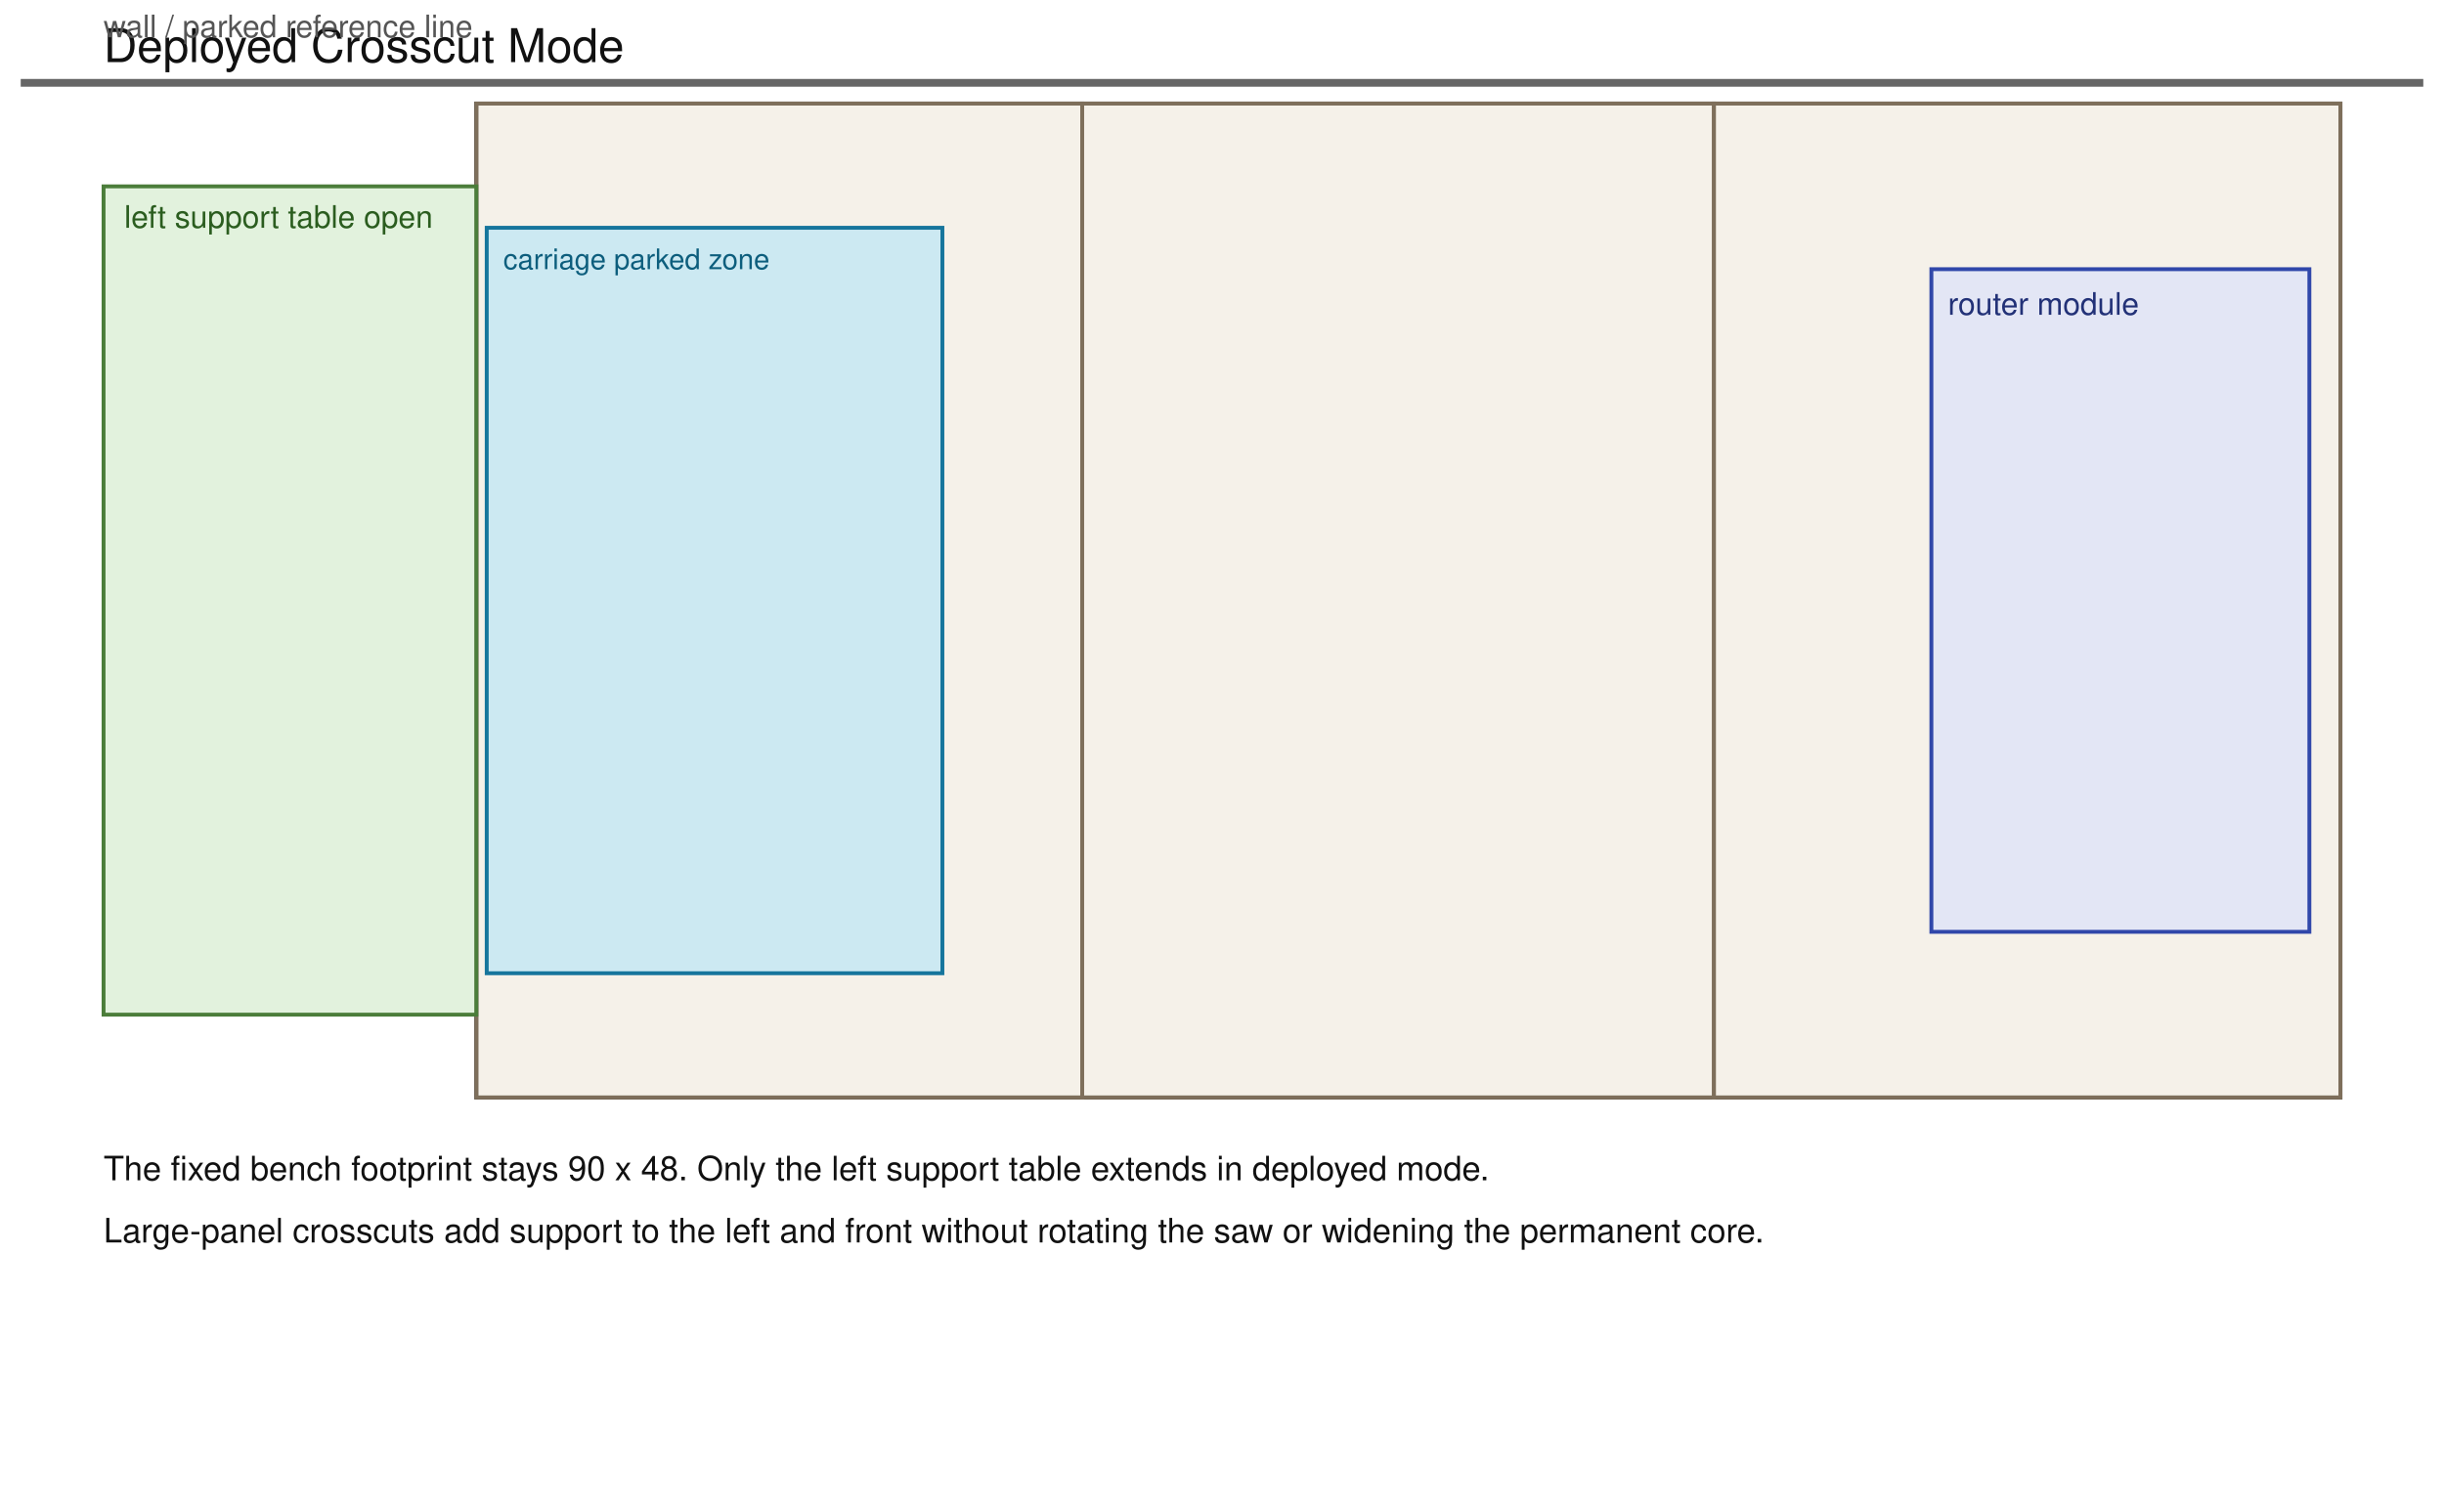
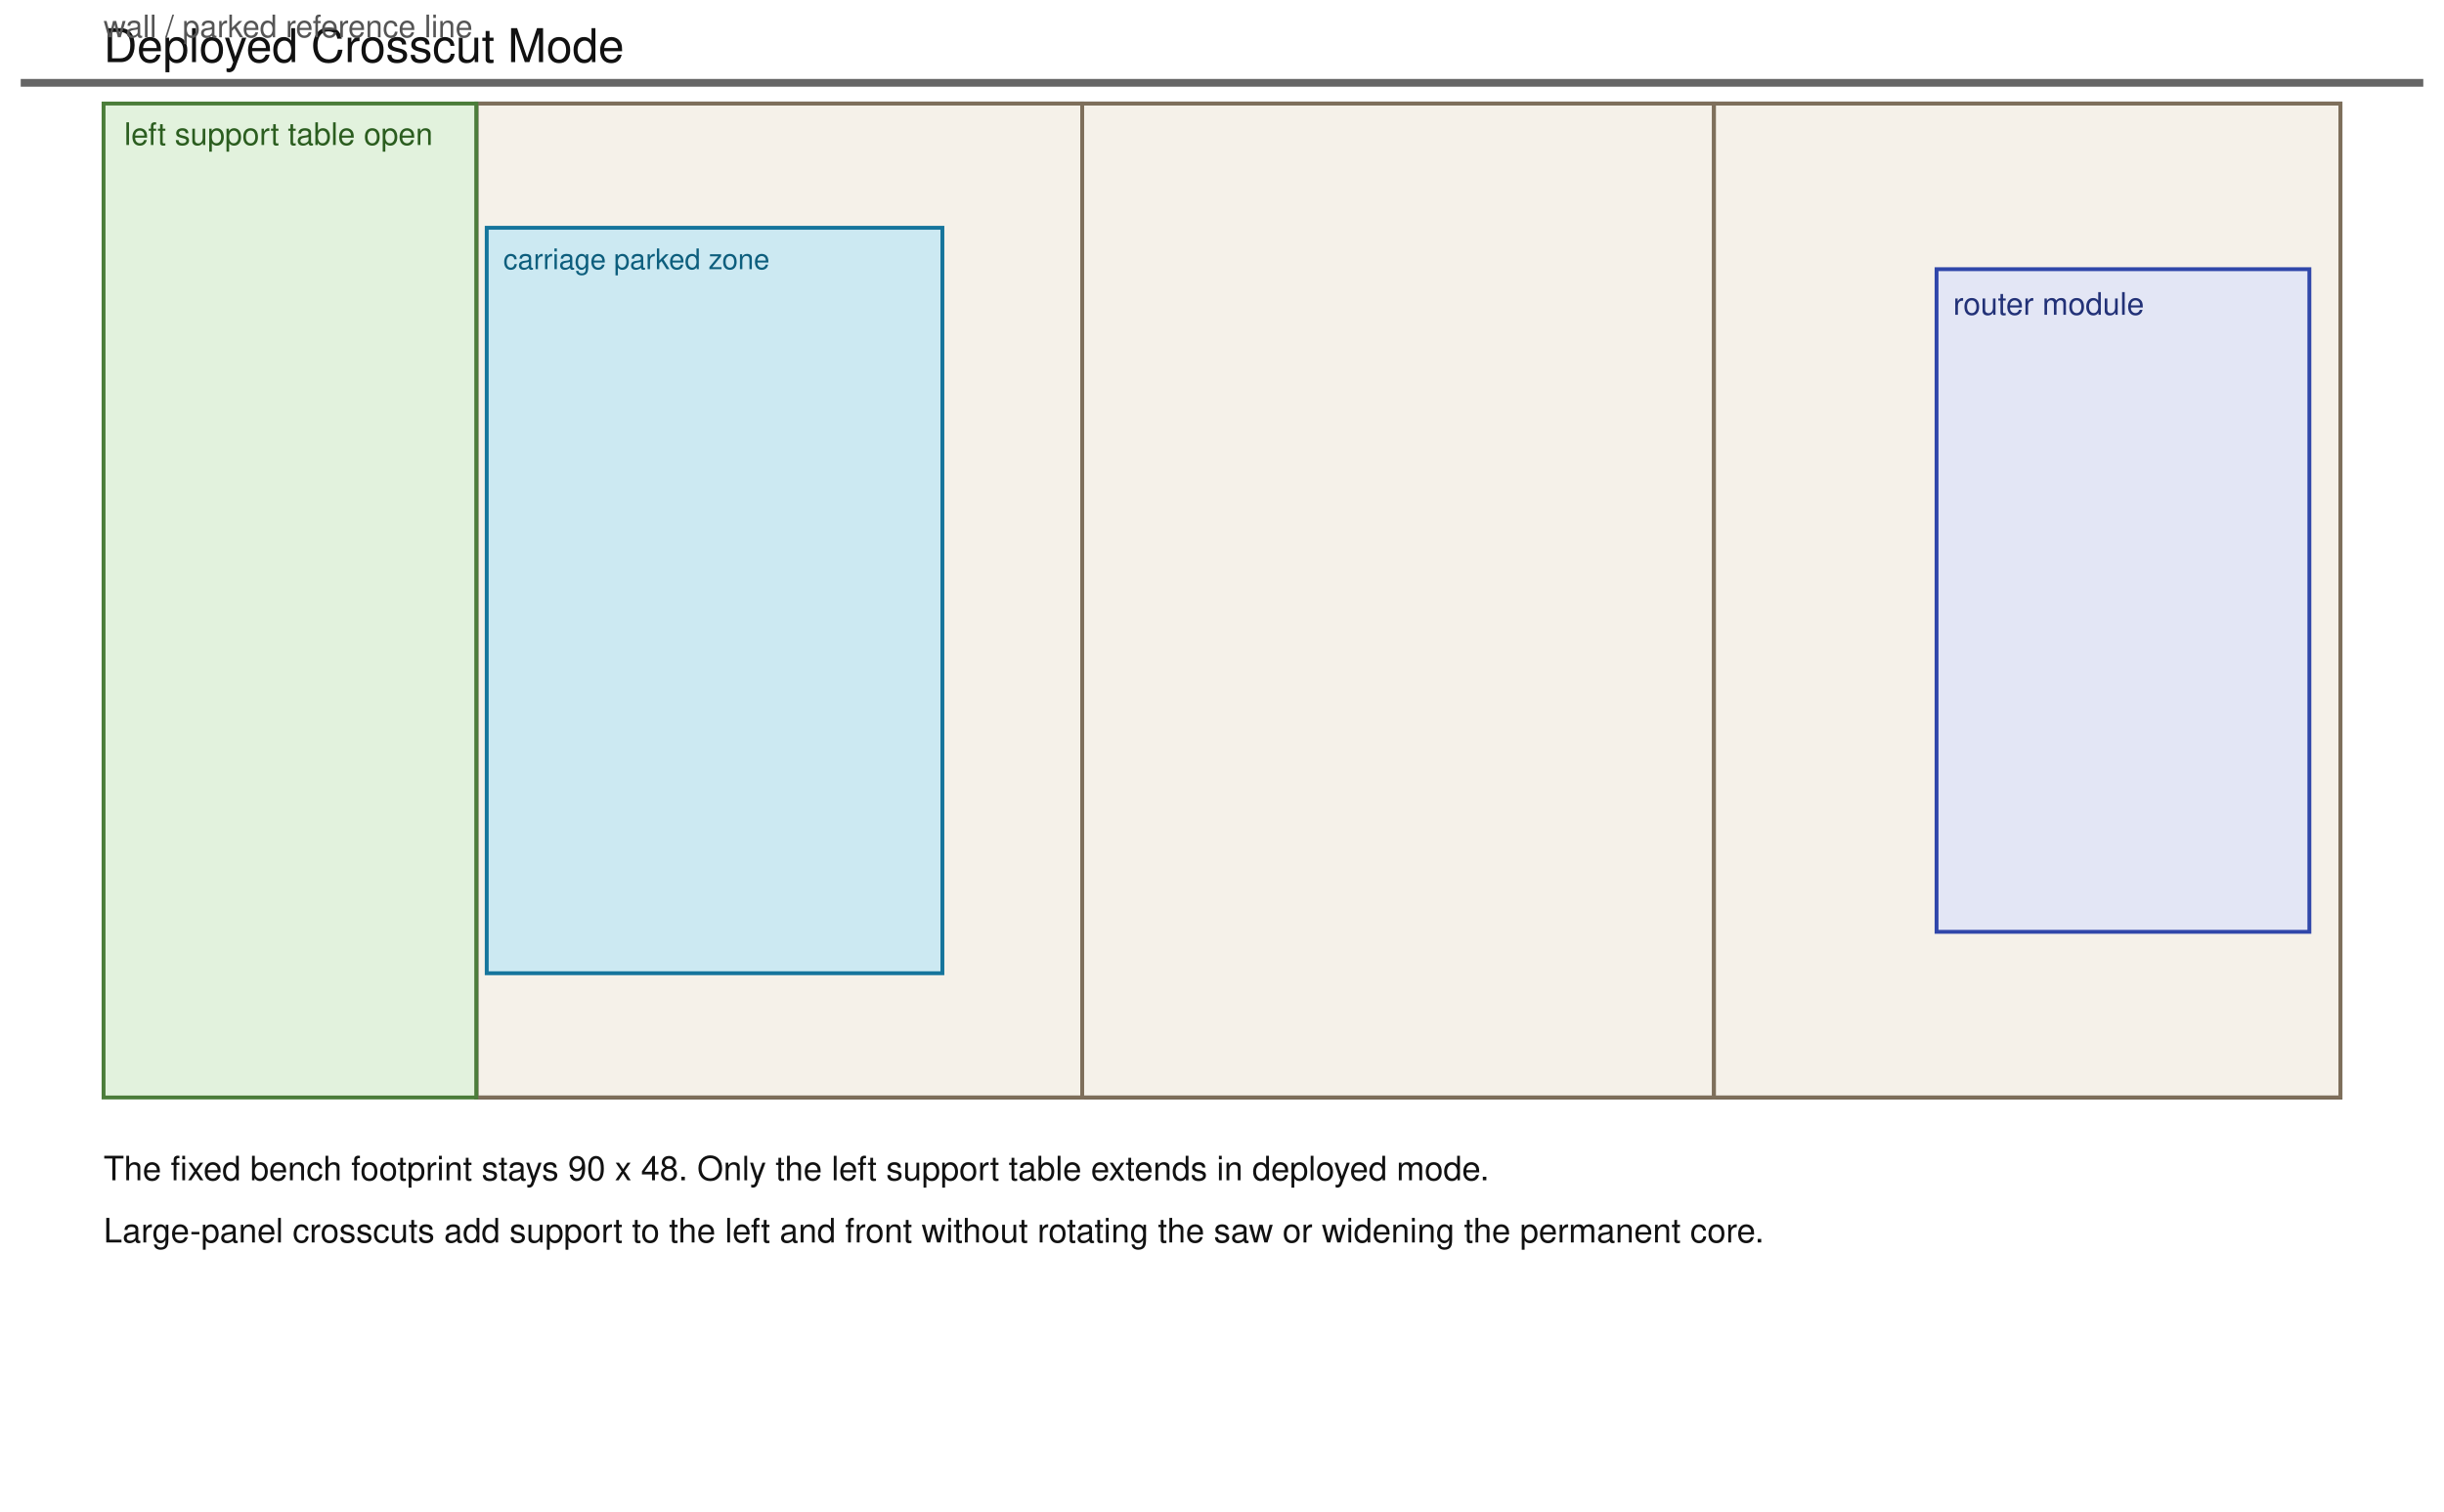
<svg xmlns="http://www.w3.org/2000/svg" width="944" height="584" viewBox="0 0 944 584">
  <rect x="184.0" y="40.0" width="720.0" height="384.0" fill="#fbfaf7" fill-opacity="1.0" stroke="#111" stroke-width="1.5" />
  <text x="40.0" y="24.0" font-family="Helvetica, Arial, sans-serif" font-size="18" text-anchor="start" fill="#111">Deployed Crosscut Mode</text>
  <line x1="8.0" y1="32.0" x2="936.0" y2="32.0" stroke="#666" stroke-width="3" />
  <text x="40.0" y="14.4" font-family="Helvetica, Arial, sans-serif" font-size="12" text-anchor="start" fill="#555">wall / parked reference line</text>
  <rect x="184.0" y="40.0" width="234.0" height="384.0" fill="#efe8d8" fill-opacity="0.45" stroke="#7e6f5b" stroke-width="1.5" />
  <rect x="418.0" y="40.0" width="244.0" height="384.0" fill="#efe8d8" fill-opacity="0.45" stroke="#7e6f5b" stroke-width="1.5" />
  <rect x="662.0" y="40.0" width="242.0" height="384.0" fill="#efe8d8" fill-opacity="0.45" stroke="#7e6f5b" stroke-width="1.5" />
-   <rect x="40.0" y="72.0" width="144.0" height="320.0" fill="#cfe9c7" fill-opacity="0.6" stroke="#4b7d3a" stroke-width="1.5" />
-   <text x="48.0" y="88.0" font-family="Helvetica, Arial, sans-serif" font-size="12" text-anchor="start" fill="#2b5d1f">left support table open</text>
+   <rect x="40.0" y="40.0" width="144.0" height="384.0" fill="#cfe9c7" fill-opacity="0.6" stroke="#4b7d3a" stroke-width="1.5" />
+   <text x="48.0" y="56.0" font-family="Helvetica, Arial, sans-serif" font-size="12" text-anchor="start" fill="#2b5d1f">left support table open</text>
  <rect x="188.0" y="88.0" width="176.0" height="288.0" fill="#bfe7f5" fill-opacity="0.75" stroke="#16759c" stroke-width="1.5" />
  <text x="194.4" y="104.0" font-family="Helvetica, Arial, sans-serif" font-size="11" text-anchor="start" fill="#0d5e7d">carriage parked zone</text>
-   <rect x="746.0" y="104.0" width="146.0" height="256.0" fill="#d4dcff" fill-opacity="0.55" stroke="#3047aa" stroke-width="1.5" />
-   <text x="752.4" y="121.6" font-family="Helvetica, Arial, sans-serif" font-size="12" text-anchor="start" fill="#223177">router module</text>
+   <rect x="748.0" y="104.0" width="144.0" height="256.0" fill="#d4dcff" fill-opacity="0.55" stroke="#3047aa" stroke-width="1.5" />
+   <text x="754.4" y="121.6" font-family="Helvetica, Arial, sans-serif" font-size="12" text-anchor="start" fill="#223177">router module</text>
  <text x="40.0" y="456.0" font-family="Helvetica, Arial, sans-serif" font-size="13" text-anchor="start" fill="#111">The fixed bench footprint stays 90 x 48. Only the left support table extends in deployed mode.</text>
  <text x="40.0" y="480.0" font-family="Helvetica, Arial, sans-serif" font-size="13" text-anchor="start" fill="#111">Large-panel crosscuts add support to the left and front without rotating the saw or widening the permanent core.</text>
</svg>
